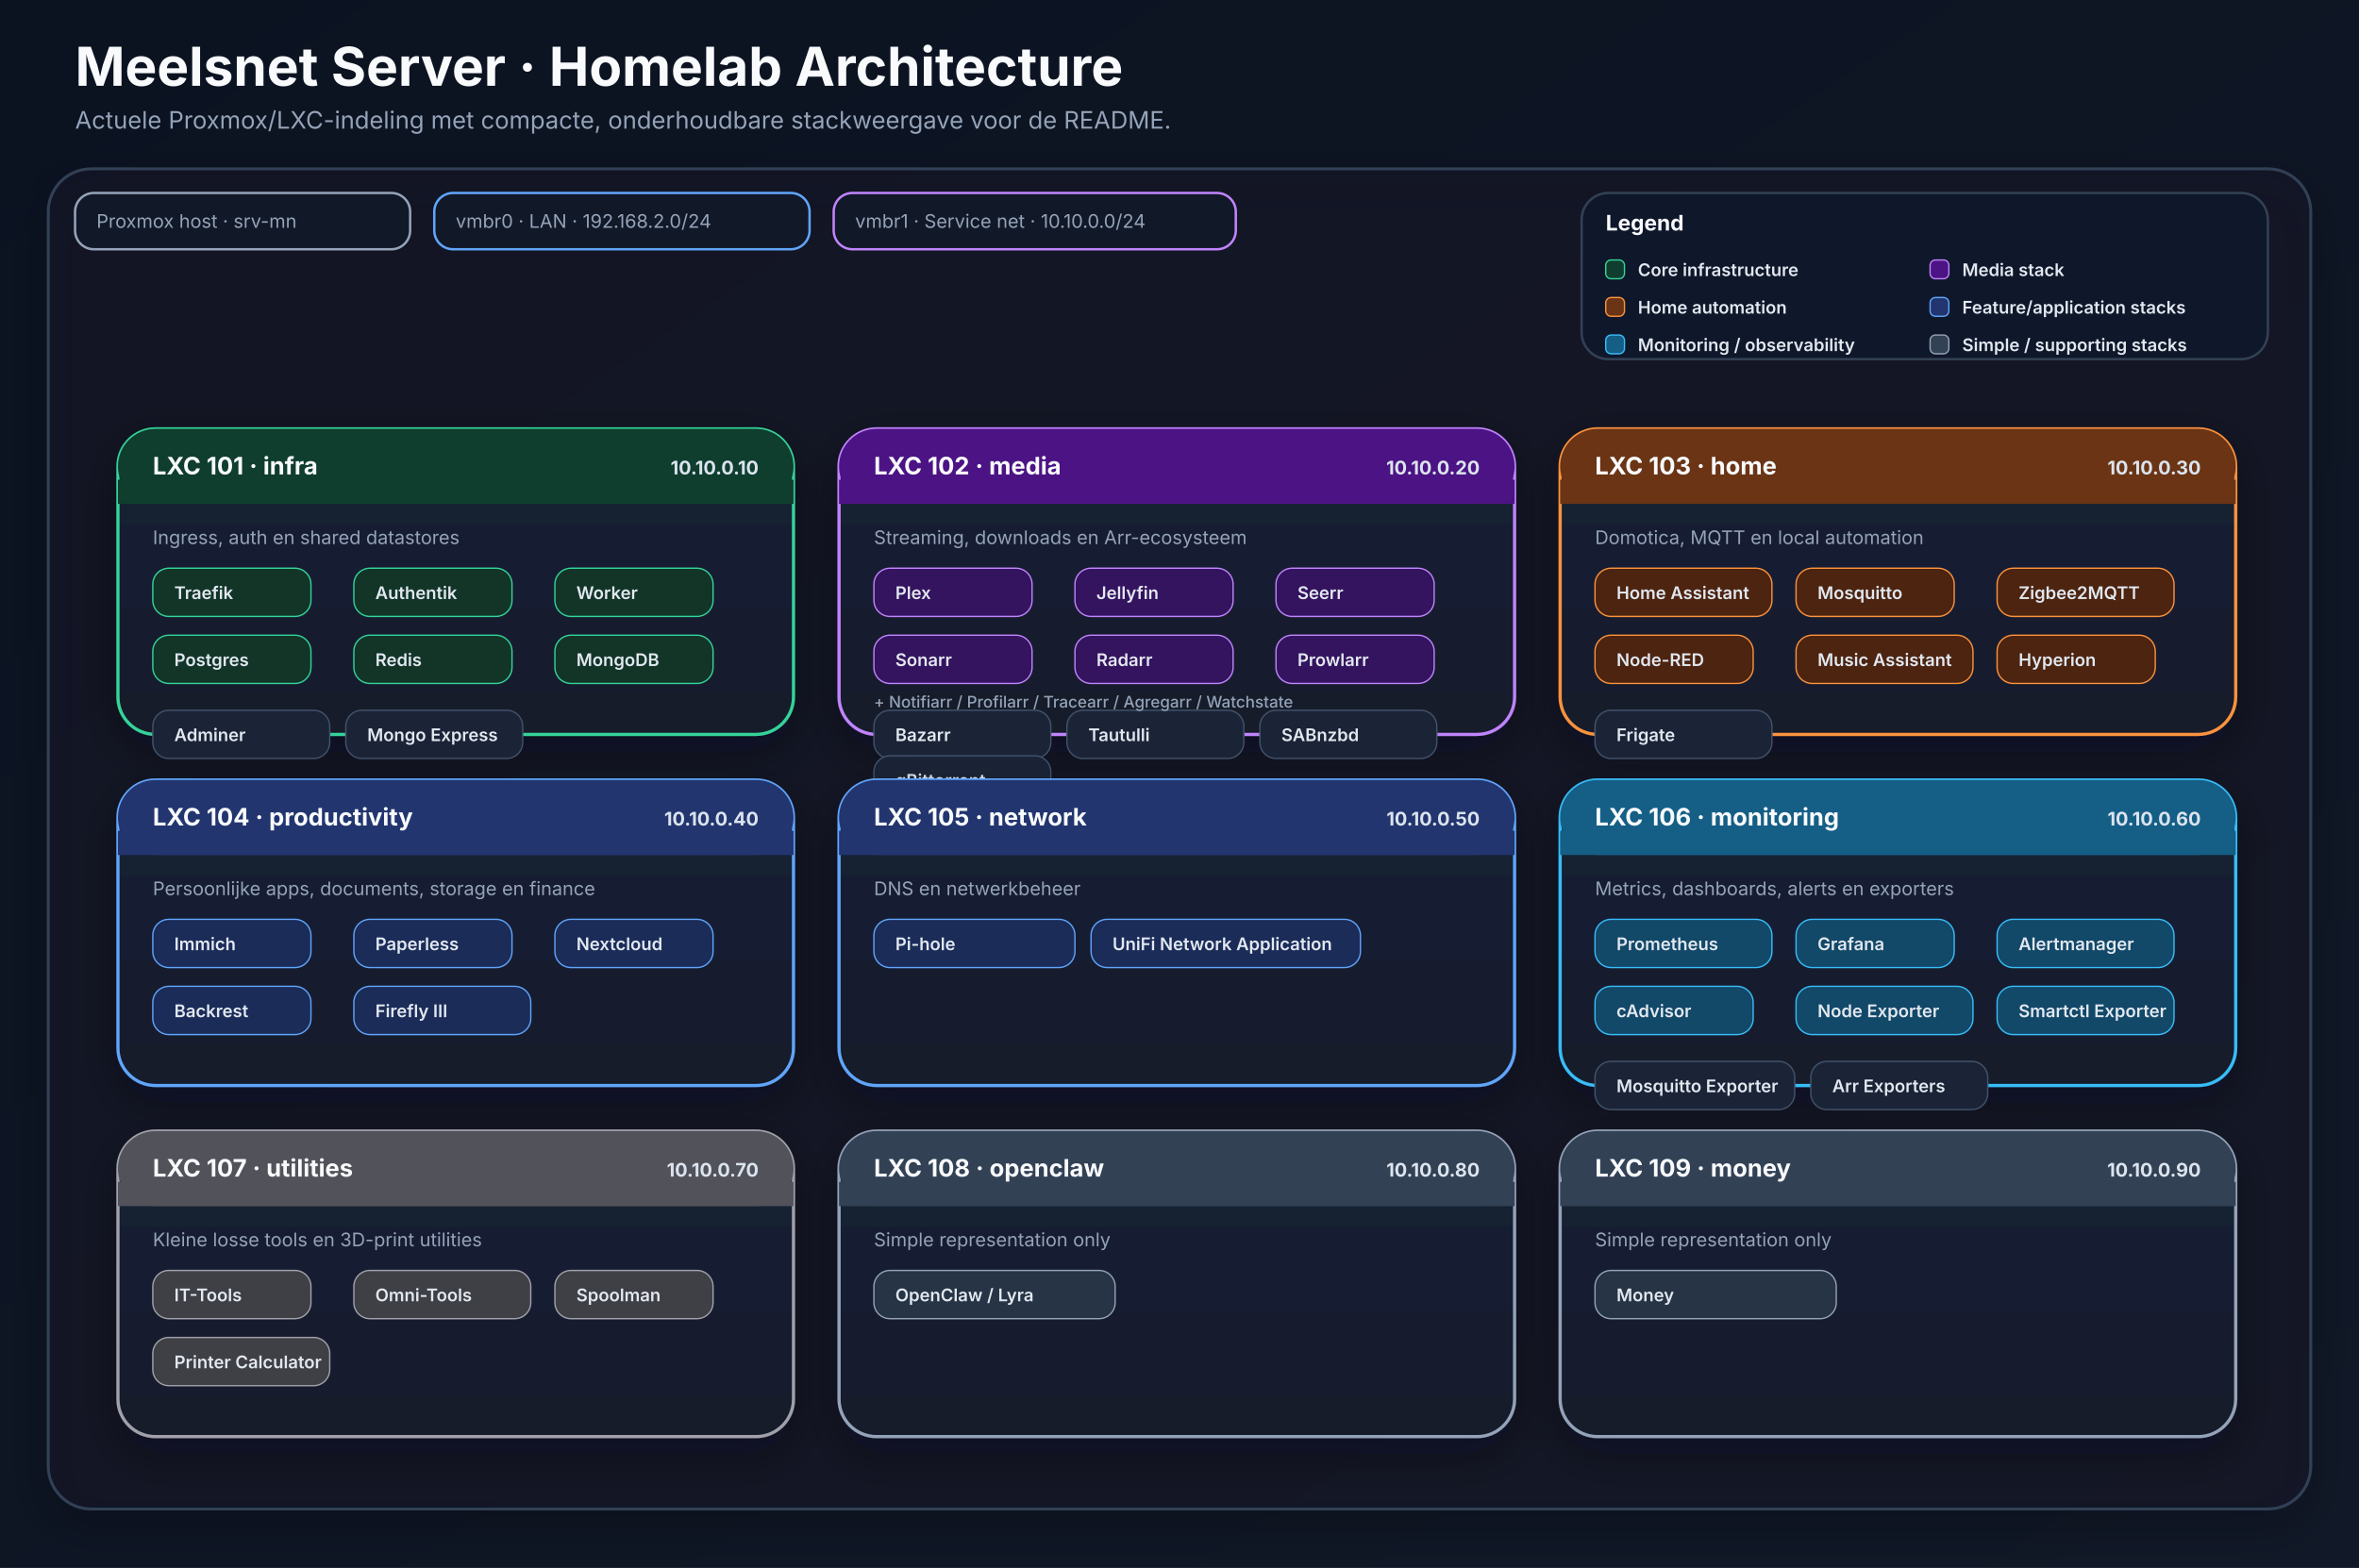
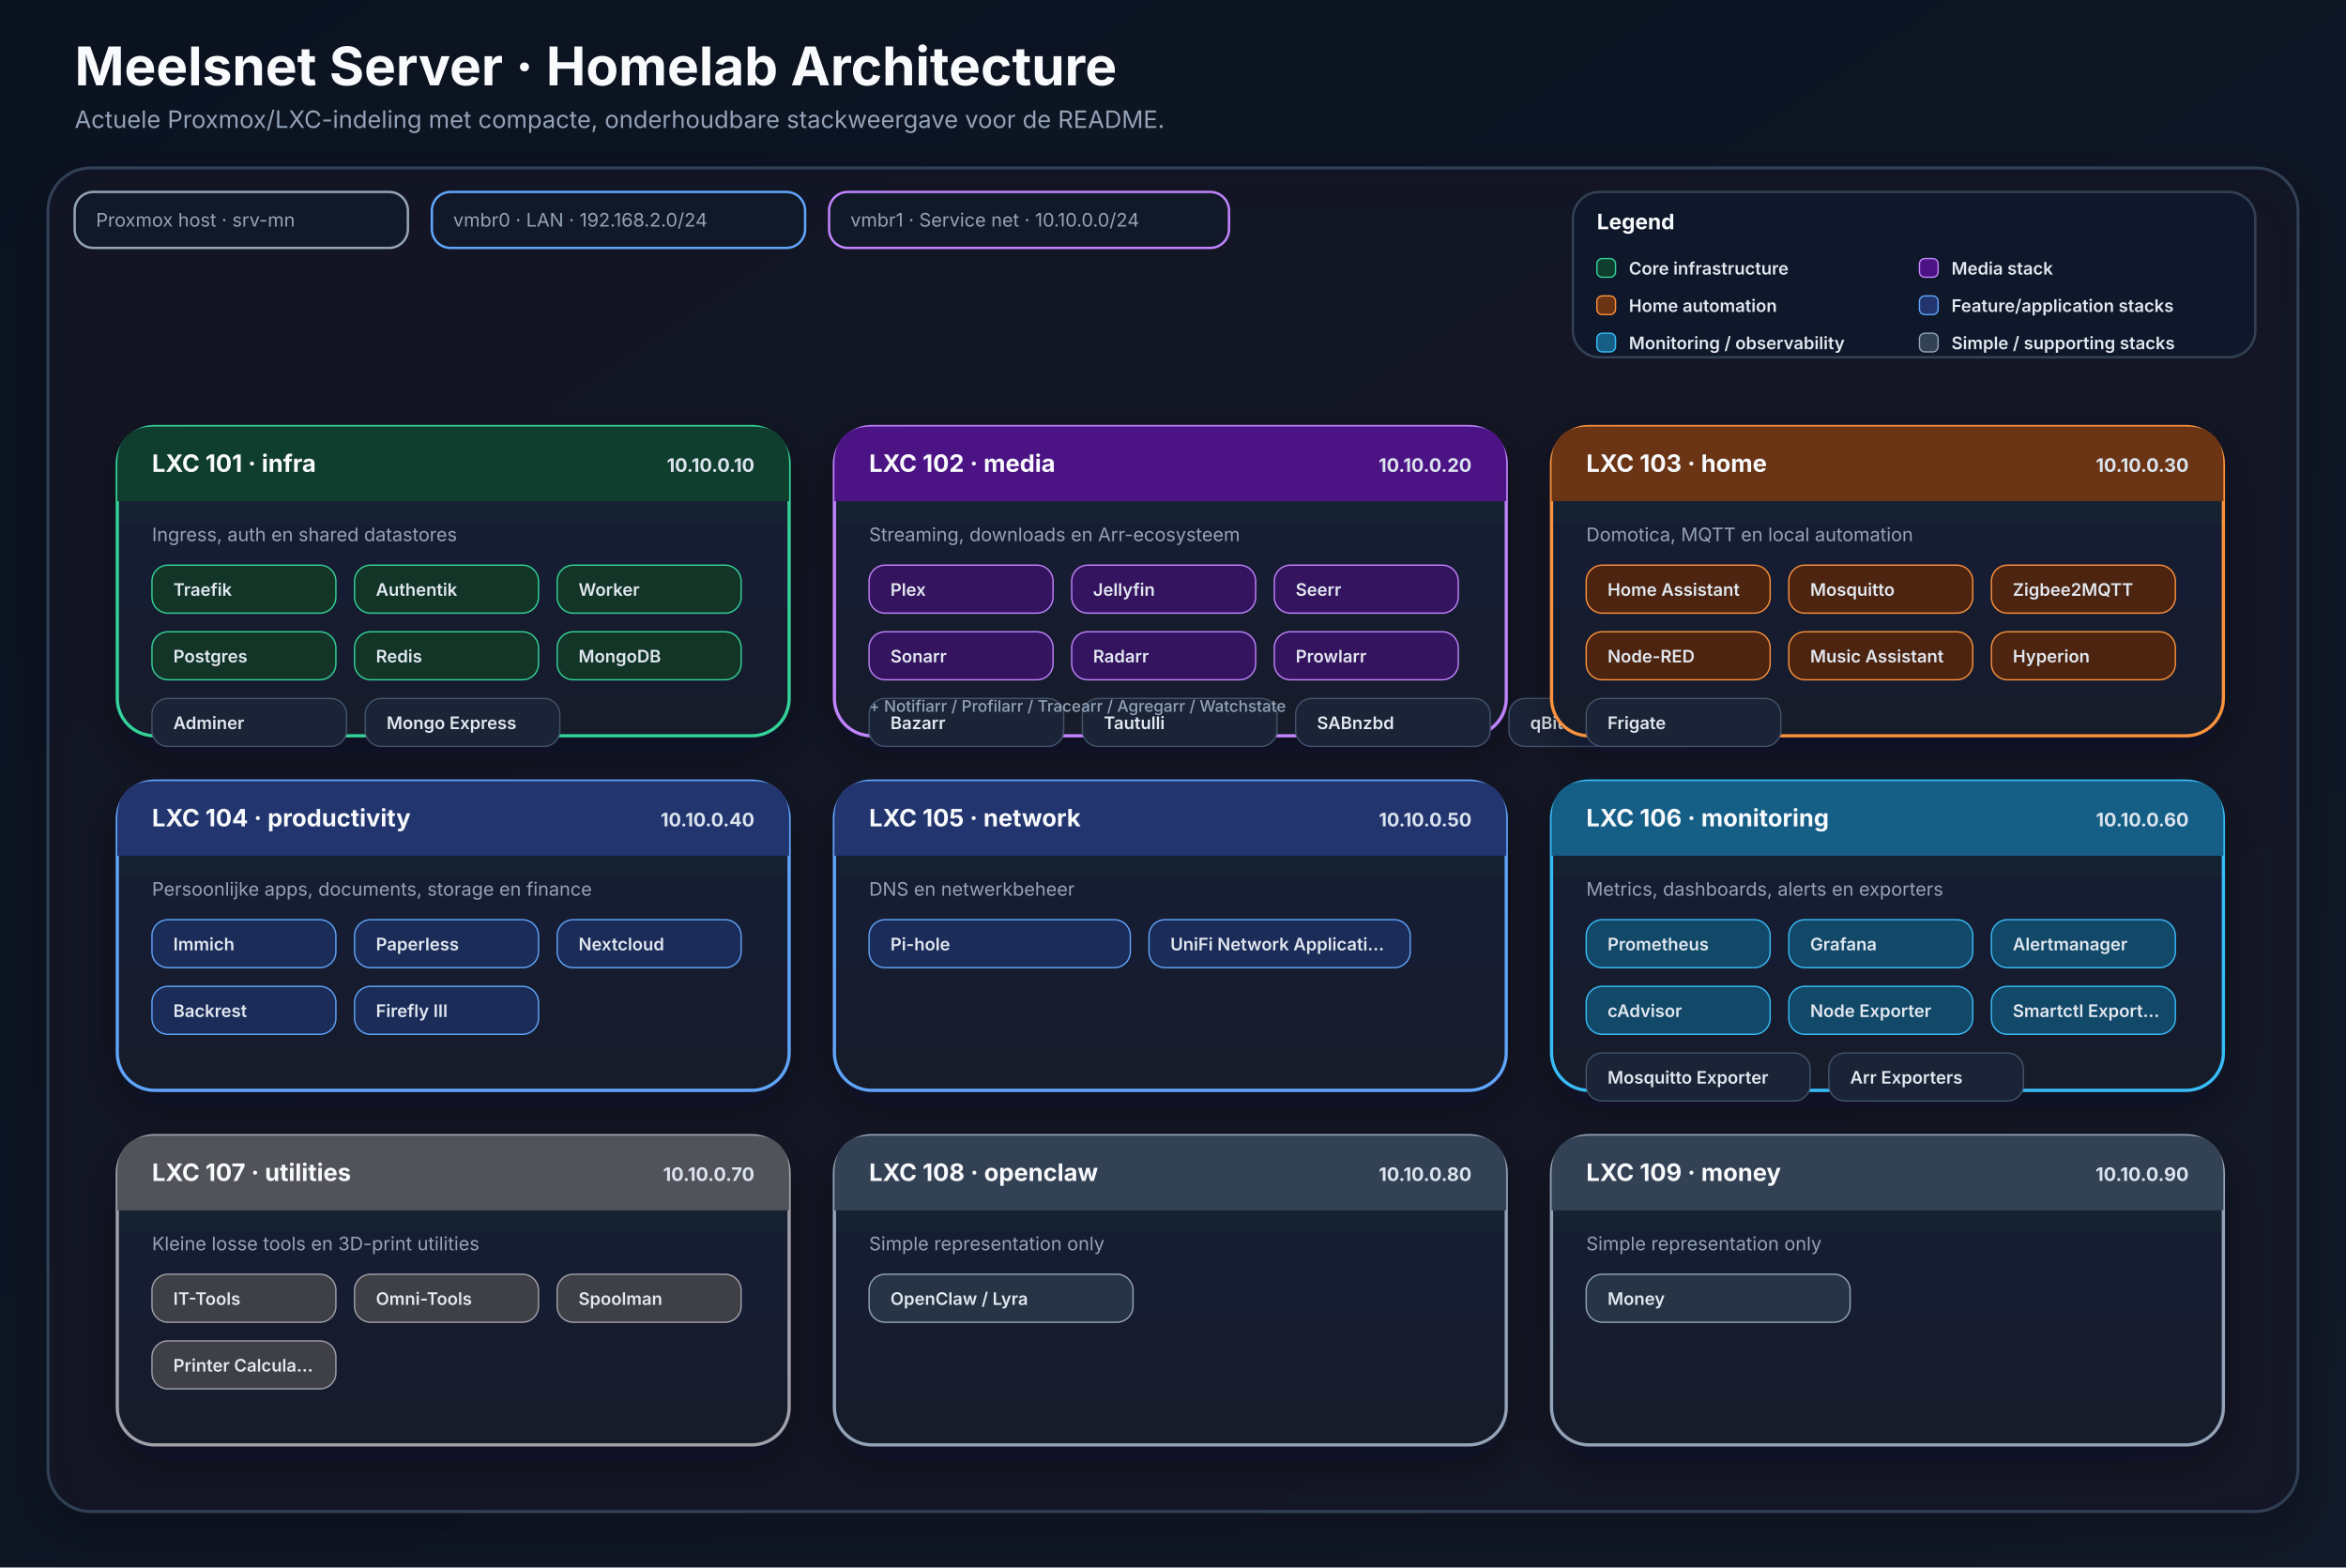
- <svg xmlns="http://www.w3.org/2000/svg" width="1760" height="1170" viewBox="0 0 1760 1170" role="img" aria-labelledby="title desc">
+ <svg xmlns="http://www.w3.org/2000/svg" width="1760" height="1176" viewBox="0 0 1760 1176" role="img" aria-labelledby="title desc">
  <defs>
    <linearGradient id="bg" x1="0" y1="0" x2="1" y2="1">
      <stop offset="0%" stop-color="#0b1220" />
      <stop offset="100%" stop-color="#111827" />
    </linearGradient>
    <linearGradient id="panel" x1="0" y1="0" x2="0" y2="1">
      <stop offset="0%" stop-color="#182236" />
      <stop offset="100%" stop-color="#121a2b" />
    </linearGradient>
    <filter id="shadow" x="-20%" y="-20%" width="140%" height="140%">
      <feDropShadow dx="0" dy="12" stdDeviation="16" flood-color="#020617" flood-opacity="0.36" />
    </filter>
    <style>
      .title1 { font: 700 40px Inter,Segoe UI,Arial,sans-serif; fill: #f8fafc; }
      .subtitle1 { font: 400 18px Inter,Segoe UI,Arial,sans-serif; fill: #94a3b8; }
      .title2 { font: 700 18px Inter,Segoe UI,Arial,sans-serif; fill: #f8fafc; }
      .meta { font: 400 14px Inter,Segoe UI,Arial,sans-serif; fill: #94a3b8; }
      .ip { font: 700 14px Inter,Segoe UI,Arial,sans-serif; fill: #dbe4ee; }
      .chip { font: 600 13px Inter,Segoe UI,Arial,sans-serif; fill: #e2e8f0; }
      .legendTitle { font: 700 16px Inter,Segoe UI,Arial,sans-serif; fill: #f8fafc; }
      .legendText { font: 600 13px Inter,Segoe UI,Arial,sans-serif; fill: #e2e8f0; }
      .note { font: 500 12px Inter,Segoe UI,Arial,sans-serif; fill: #94a3b8; }
    </style>
  </defs>
-   <rect width="1760" height="1170" fill="url(#bg)" />
+   <rect width="1760" height="1176" fill="url(#bg)" />
  <text x="56" y="64" class="title1">Meelsnet Server · Homelab Architecture</text>
  <text x="56" y="96" class="subtitle1">Actuele Proxmox/LXC-indeling met compacte, onderhoudbare stackweergave voor de README.</text>
-   <rect x="36" y="126" width="1688" height="1000" rx="32" fill="rgba(15,23,42,0.58)" stroke="#334155" stroke-width="2.2" filter="url(#shadow)" />
+   <rect x="36" y="126" width="1688" height="1008" rx="32" fill="rgba(15,23,42,0.58)" stroke="#334155" stroke-width="2.2" filter="url(#shadow)" />
  <rect x="56" y="144" width="250" height="42" rx="14" fill="#111827" stroke="#94a3b8" stroke-width="1.8" />
  <text x="72" y="170" class="meta">Proxmox host · srv-mn</text>
  <rect x="324" y="144" width="280" height="42" rx="14" fill="#111827" stroke="#60a5fa" stroke-width="1.8" />
  <text x="340" y="170" class="meta">vmbr0 · LAN · 192.168.2.0/24</text>
  <rect x="622" y="144" width="300" height="42" rx="14" fill="#111827" stroke="#c084fc" stroke-width="1.8" />
  <text x="638" y="170" class="meta">vmbr1 · Service net · 10.10.0.0/24</text>
  <rect x="1180" y="144" width="512" height="124" rx="20" fill="#0f172a" stroke="#334155" stroke-width="1.8" />
  <text x="1198" y="172" class="legendTitle">Legend</text>
  <rect x="1198" y="194" width="14" height="14" rx="4" fill="#0f3d2e" stroke="#34d399" />
  <text x="1222" y="206" class="legendText">Core infrastructure</text>
  <rect x="1440" y="194" width="14" height="14" rx="4" fill="#4c1384" stroke="#c084fc" />
  <text x="1464" y="206" class="legendText">Media stack</text>
  <rect x="1198" y="222" width="14" height="14" rx="4" fill="#6a3415" stroke="#fb923c" />
  <text x="1222" y="234" class="legendText">Home automation</text>
  <rect x="1440" y="222" width="14" height="14" rx="4" fill="#22356f" stroke="#60a5fa" />
  <text x="1464" y="234" class="legendText">Feature/application stacks</text>
  <rect x="1198" y="250" width="14" height="14" rx="4" fill="#155e86" stroke="#38bdf8" />
  <text x="1222" y="262" class="legendText">Monitoring / observability</text>
  <rect x="1440" y="250" width="14" height="14" rx="4" fill="#334155" stroke="#94a3b8" />
  <text x="1464" y="262" class="legendText">Simple / supporting stacks</text>
  <g>
-     <rect x="88" y="320" width="504" height="228" rx="28" fill="url(#panel)" stroke="#34d399" stroke-width="2.4" filter="url(#shadow)" />
-     <rect x="88" y="320" width="504" height="56" rx="28" fill="#0f3d2e" />
-     <rect x="88" y="358" width="504" height="18" fill="#0f3d2e" />
+     <rect x="88" y="320" width="504" height="232" rx="28" fill="url(#panel)" stroke="#34d399" stroke-width="2.4" filter="url(#shadow)" />
+     <path d="M 116 320 H 564 Q 592 320 592 348 V 376 H 88 V 348 Q 88 320 116 320 Z" fill="#0f3d2e" />
    <text x="114" y="354" class="title2">LXC 101 · infra</text>
    <text x="566" y="354" class="ip" text-anchor="end">10.10.0.10</text>
    <text x="114" y="406" class="meta">Ingress, auth en shared datastores</text>
-     <rect x="114" y="424" width="118" height="36" rx="12" fill="#123528" stroke="#34d399" />
+     <rect x="114" y="424" width="138" height="36" rx="12" fill="#123528" stroke="#34d399" />
    <text x="130" y="447" class="chip">Traefik</text>
-     <rect x="264" y="424" width="118" height="36" rx="12" fill="#123528" stroke="#34d399" />
-     <text x="280" y="447" class="chip">Authentik</text>
-     <rect x="414" y="424" width="118" height="36" rx="12" fill="#123528" stroke="#34d399" />
-     <text x="430" y="447" class="chip">Worker</text>
-     <rect x="114" y="474" width="118" height="36" rx="12" fill="#123528" stroke="#34d399" />
+     <rect x="266" y="424" width="138" height="36" rx="12" fill="#123528" stroke="#34d399" />
+     <text x="282" y="447" class="chip">Authentik</text>
+     <rect x="418" y="424" width="138" height="36" rx="12" fill="#123528" stroke="#34d399" />
+     <text x="434" y="447" class="chip">Worker</text>
+     <rect x="114" y="474" width="138" height="36" rx="12" fill="#123528" stroke="#34d399" />
    <text x="130" y="497" class="chip">Postgres</text>
-     <rect x="264" y="474" width="118" height="36" rx="12" fill="#123528" stroke="#34d399" />
-     <text x="280" y="497" class="chip">Redis</text>
-     <rect x="414" y="474" width="118" height="36" rx="12" fill="#123528" stroke="#34d399" />
-     <text x="430" y="497" class="chip">MongoDB</text>
-     <rect x="114" y="530" width="132" height="36" rx="12" fill="#1b2437" stroke="#42536b" />
-     <text x="130" y="553" class="chip">Adminer</text>
-     <rect x="258" y="530" width="132" height="36" rx="12" fill="#1b2437" stroke="#42536b" />
-     <text x="274" y="553" class="chip">Mongo Express</text>
-   </g>
-   <g>
-     <rect x="626" y="320" width="504" height="228" rx="28" fill="url(#panel)" stroke="#c084fc" stroke-width="2.4" filter="url(#shadow)" />
-     <rect x="626" y="320" width="504" height="56" rx="28" fill="#4c1384" />
-     <rect x="626" y="358" width="504" height="18" fill="#4c1384" />
+     <rect x="266" y="474" width="138" height="36" rx="12" fill="#123528" stroke="#34d399" />
+     <text x="282" y="497" class="chip">Redis</text>
+     <rect x="418" y="474" width="138" height="36" rx="12" fill="#123528" stroke="#34d399" />
+     <text x="434" y="497" class="chip">MongoDB</text>
+     <rect x="114" y="524" width="146" height="36" rx="12" fill="#1b2437" stroke="#42536b" />
+     <text x="130" y="547" class="chip">Adminer</text>
+     <rect x="274" y="524" width="146" height="36" rx="12" fill="#1b2437" stroke="#42536b" />
+     <text x="290" y="547" class="chip">Mongo Express</text>
+   </g>
+   <g>
+     <rect x="626" y="320" width="504" height="232" rx="28" fill="url(#panel)" stroke="#c084fc" stroke-width="2.4" filter="url(#shadow)" />
+     <path d="M 654 320 H 1102 Q 1130 320 1130 348 V 376 H 626 V 348 Q 626 320 654 320 Z" fill="#4c1384" />
    <text x="652" y="354" class="title2">LXC 102 · media</text>
    <text x="1104" y="354" class="ip" text-anchor="end">10.10.0.20</text>
    <text x="652" y="406" class="meta">Streaming, downloads en Arr-ecosysteem</text>
-     <rect x="652" y="424" width="118" height="36" rx="12" fill="#34135f" stroke="#c084fc" />
+     <rect x="652" y="424" width="138" height="36" rx="12" fill="#34135f" stroke="#c084fc" />
    <text x="668" y="447" class="chip">Plex</text>
-     <rect x="802" y="424" width="118" height="36" rx="12" fill="#34135f" stroke="#c084fc" />
-     <text x="818" y="447" class="chip">Jellyfin</text>
-     <rect x="952" y="424" width="118" height="36" rx="12" fill="#34135f" stroke="#c084fc" />
-     <text x="968" y="447" class="chip">Seerr</text>
-     <rect x="652" y="474" width="118" height="36" rx="12" fill="#34135f" stroke="#c084fc" />
+     <rect x="804" y="424" width="138" height="36" rx="12" fill="#34135f" stroke="#c084fc" />
+     <text x="820" y="447" class="chip">Jellyfin</text>
+     <rect x="956" y="424" width="138" height="36" rx="12" fill="#34135f" stroke="#c084fc" />
+     <text x="972" y="447" class="chip">Seerr</text>
+     <rect x="652" y="474" width="138" height="36" rx="12" fill="#34135f" stroke="#c084fc" />
    <text x="668" y="497" class="chip">Sonarr</text>
-     <rect x="802" y="474" width="118" height="36" rx="12" fill="#34135f" stroke="#c084fc" />
-     <text x="818" y="497" class="chip">Radarr</text>
-     <rect x="952" y="474" width="118" height="36" rx="12" fill="#34135f" stroke="#c084fc" />
-     <text x="968" y="497" class="chip">Prowlarr</text>
-     <rect x="652" y="530" width="132" height="36" rx="12" fill="#1b2437" stroke="#42536b" />
-     <text x="668" y="553" class="chip">Bazarr</text>
-     <rect x="796" y="530" width="132" height="36" rx="12" fill="#1b2437" stroke="#42536b" />
-     <text x="812" y="553" class="chip">Tautulli</text>
-     <rect x="940" y="530" width="132" height="36" rx="12" fill="#1b2437" stroke="#42536b" />
-     <text x="956" y="553" class="chip">SABnzbd</text>
-     <rect x="652" y="564" width="132" height="36" rx="12" fill="#1b2437" stroke="#42536b" />
-     <text x="668" y="587" class="chip">qBittorrent</text>
-     <text x="652" y="528" class="note">+ Notifiarr / Profilarr / Tracearr / Agregarr / Watchstate</text>
-   </g>
-   <g>
-     <rect x="1164" y="320" width="504" height="228" rx="28" fill="url(#panel)" stroke="#fb923c" stroke-width="2.4" filter="url(#shadow)" />
-     <rect x="1164" y="320" width="504" height="56" rx="28" fill="#6a3415" />
-     <rect x="1164" y="358" width="504" height="18" fill="#6a3415" />
+     <rect x="804" y="474" width="138" height="36" rx="12" fill="#34135f" stroke="#c084fc" />
+     <text x="820" y="497" class="chip">Radarr</text>
+     <rect x="956" y="474" width="138" height="36" rx="12" fill="#34135f" stroke="#c084fc" />
+     <text x="972" y="497" class="chip">Prowlarr</text>
+     <rect x="652" y="524" width="146" height="36" rx="12" fill="#1b2437" stroke="#42536b" />
+     <text x="668" y="547" class="chip">Bazarr</text>
+     <rect x="812" y="524" width="146" height="36" rx="12" fill="#1b2437" stroke="#42536b" />
+     <text x="828" y="547" class="chip">Tautulli</text>
+     <rect x="972" y="524" width="146" height="36" rx="12" fill="#1b2437" stroke="#42536b" />
+     <text x="988" y="547" class="chip">SABnzbd</text>
+     <rect x="1132" y="524" width="146" height="36" rx="12" fill="#1b2437" stroke="#42536b" />
+     <text x="1148" y="547" class="chip">qBittorrent</text>
+     <text x="652" y="534" class="note">+ Notifiarr / Profilarr / Tracearr / Agregarr / Watchstate</text>
+   </g>
+   <g>
+     <rect x="1164" y="320" width="504" height="232" rx="28" fill="url(#panel)" stroke="#fb923c" stroke-width="2.4" filter="url(#shadow)" />
+     <path d="M 1192 320 H 1640 Q 1668 320 1668 348 V 376 H 1164 V 348 Q 1164 320 1192 320 Z" fill="#6a3415" />
    <text x="1190" y="354" class="title2">LXC 103 · home</text>
    <text x="1642" y="354" class="ip" text-anchor="end">10.10.0.30</text>
    <text x="1190" y="406" class="meta">Domotica, MQTT en local automation</text>
-     <rect x="1190" y="424" width="132" height="36" rx="12" fill="#4c2410" stroke="#fb923c" />
+     <rect x="1190" y="424" width="138" height="36" rx="12" fill="#4c2410" stroke="#fb923c" />
    <text x="1206" y="447" class="chip">Home Assistant</text>
-     <rect x="1340" y="424" width="118" height="36" rx="12" fill="#4c2410" stroke="#fb923c" />
-     <text x="1356" y="447" class="chip">Mosquitto</text>
-     <rect x="1490" y="424" width="132" height="36" rx="12" fill="#4c2410" stroke="#fb923c" />
-     <text x="1506" y="447" class="chip">Zigbee2MQTT</text>
-     <rect x="1190" y="474" width="118" height="36" rx="12" fill="#4c2410" stroke="#fb923c" />
+     <rect x="1342" y="424" width="138" height="36" rx="12" fill="#4c2410" stroke="#fb923c" />
+     <text x="1358" y="447" class="chip">Mosquitto</text>
+     <rect x="1494" y="424" width="138" height="36" rx="12" fill="#4c2410" stroke="#fb923c" />
+     <text x="1510" y="447" class="chip">Zigbee2MQTT</text>
+     <rect x="1190" y="474" width="138" height="36" rx="12" fill="#4c2410" stroke="#fb923c" />
    <text x="1206" y="497" class="chip">Node-RED</text>
-     <rect x="1340" y="474" width="132" height="36" rx="12" fill="#4c2410" stroke="#fb923c" />
-     <text x="1356" y="497" class="chip">Music Assistant</text>
-     <rect x="1490" y="474" width="118" height="36" rx="12" fill="#4c2410" stroke="#fb923c" />
-     <text x="1506" y="497" class="chip">Hyperion</text>
-     <rect x="1190" y="530" width="132" height="36" rx="12" fill="#1b2437" stroke="#42536b" />
-     <text x="1206" y="553" class="chip">Frigate</text>
-   </g>
-   <g>
-     <rect x="88" y="582" width="504" height="228" rx="28" fill="url(#panel)" stroke="#60a5fa" stroke-width="2.4" filter="url(#shadow)" />
-     <rect x="88" y="582" width="504" height="56" rx="28" fill="#22356f" />
-     <rect x="88" y="620" width="504" height="18" fill="#22356f" />
-     <text x="114" y="616" class="title2">LXC 104 · productivity</text>
-     <text x="566" y="616" class="ip" text-anchor="end">10.10.0.40</text>
-     <text x="114" y="668" class="meta">Persoonlijke apps, documents, storage en finance</text>
-     <rect x="114" y="686" width="118" height="36" rx="12" fill="#1b2c59" stroke="#60a5fa" />
-     <text x="130" y="709" class="chip">Immich</text>
-     <rect x="264" y="686" width="118" height="36" rx="12" fill="#1b2c59" stroke="#60a5fa" />
-     <text x="280" y="709" class="chip">Paperless</text>
-     <rect x="414" y="686" width="118" height="36" rx="12" fill="#1b2c59" stroke="#60a5fa" />
-     <text x="430" y="709" class="chip">Nextcloud</text>
-     <rect x="114" y="736" width="118" height="36" rx="12" fill="#1b2c59" stroke="#60a5fa" />
-     <text x="130" y="759" class="chip">Backrest</text>
-     <rect x="264" y="736" width="132" height="36" rx="12" fill="#1b2c59" stroke="#60a5fa" />
-     <text x="280" y="759" class="chip">Firefly III</text>
-   </g>
-   <g>
-     <rect x="626" y="582" width="504" height="228" rx="28" fill="url(#panel)" stroke="#60a5fa" stroke-width="2.4" filter="url(#shadow)" />
-     <rect x="626" y="582" width="504" height="56" rx="28" fill="#22356f" />
-     <rect x="626" y="620" width="504" height="18" fill="#22356f" />
-     <text x="652" y="616" class="title2">LXC 105 · network</text>
-     <text x="1104" y="616" class="ip" text-anchor="end">10.10.0.50</text>
-     <text x="652" y="668" class="meta">DNS en netwerkbeheer</text>
-     <rect x="652" y="686" width="150" height="36" rx="12" fill="#1b2c59" stroke="#60a5fa" />
-     <text x="668" y="709" class="chip">Pi-hole</text>
-     <rect x="814" y="686" width="201" height="36" rx="12" fill="#1b2c59" stroke="#60a5fa" />
-     <text x="830" y="709" class="chip">UniFi Network Application</text>
-   </g>
-   <g>
-     <rect x="1164" y="582" width="504" height="228" rx="28" fill="url(#panel)" stroke="#38bdf8" stroke-width="2.4" filter="url(#shadow)" />
-     <rect x="1164" y="582" width="504" height="56" rx="28" fill="#155e86" />
-     <rect x="1164" y="620" width="504" height="18" fill="#155e86" />
-     <text x="1190" y="616" class="title2">LXC 106 · monitoring</text>
-     <text x="1642" y="616" class="ip" text-anchor="end">10.10.0.60</text>
-     <text x="1190" y="668" class="meta">Metrics, dashboards, alerts en exporters</text>
-     <rect x="1190" y="686" width="132" height="36" rx="12" fill="#124868" stroke="#38bdf8" />
-     <text x="1206" y="709" class="chip">Prometheus</text>
-     <rect x="1340" y="686" width="118" height="36" rx="12" fill="#124868" stroke="#38bdf8" />
-     <text x="1356" y="709" class="chip">Grafana</text>
-     <rect x="1490" y="686" width="132" height="36" rx="12" fill="#124868" stroke="#38bdf8" />
-     <text x="1506" y="709" class="chip">Alertmanager</text>
-     <rect x="1190" y="736" width="118" height="36" rx="12" fill="#124868" stroke="#38bdf8" />
-     <text x="1206" y="759" class="chip">cAdvisor</text>
-     <rect x="1340" y="736" width="132" height="36" rx="12" fill="#124868" stroke="#38bdf8" />
-     <text x="1356" y="759" class="chip">Node Exporter</text>
-     <rect x="1490" y="736" width="132" height="36" rx="12" fill="#124868" stroke="#38bdf8" />
-     <text x="1506" y="759" class="chip">Smartctl Exporter</text>
-     <rect x="1190" y="792" width="149" height="36" rx="12" fill="#1b2437" stroke="#42536b" />
-     <text x="1206" y="815" class="chip">Mosquitto Exporter</text>
-     <rect x="1351" y="792" width="132" height="36" rx="12" fill="#1b2437" stroke="#42536b" />
-     <text x="1367" y="815" class="chip">Arr Exporters</text>
-   </g>
-   <g>
-     <rect x="88" y="844" width="504" height="228" rx="28" fill="url(#panel)" stroke="#a1a1aa" stroke-width="2.4" filter="url(#shadow)" />
-     <rect x="88" y="844" width="504" height="56" rx="28" fill="#52525b" />
-     <rect x="88" y="882" width="504" height="18" fill="#52525b" />
-     <text x="114" y="878" class="title2">LXC 107 · utilities</text>
-     <text x="566" y="878" class="ip" text-anchor="end">10.10.0.70</text>
-     <text x="114" y="930" class="meta">Kleine losse tools en 3D-print utilities</text>
-     <rect x="114" y="948" width="118" height="36" rx="12" fill="#3f3f46" stroke="#a1a1aa" />
-     <text x="130" y="971" class="chip">IT-Tools</text>
-     <rect x="264" y="948" width="132" height="36" rx="12" fill="#3f3f46" stroke="#a1a1aa" />
-     <text x="280" y="971" class="chip">Omni-Tools</text>
-     <rect x="414" y="948" width="118" height="36" rx="12" fill="#3f3f46" stroke="#a1a1aa" />
-     <text x="430" y="971" class="chip">Spoolman</text>
-     <rect x="114" y="998" width="132" height="36" rx="12" fill="#3f3f46" stroke="#a1a1aa" />
-     <text x="130" y="1021" class="chip">Printer Calculator</text>
-   </g>
-   <g>
-     <rect x="626" y="844" width="504" height="228" rx="28" fill="url(#panel)" stroke="#94a3b8" stroke-width="2.4" filter="url(#shadow)" />
-     <rect x="626" y="844" width="504" height="56" rx="28" fill="#334155" />
-     <rect x="626" y="882" width="504" height="18" fill="#334155" />
-     <text x="652" y="878" class="title2">LXC 108 · openclaw</text>
-     <text x="1104" y="878" class="ip" text-anchor="end">10.10.0.80</text>
-     <text x="652" y="930" class="meta">Simple representation only</text>
-     <rect x="652" y="948" width="180" height="36" rx="12" fill="#263445" stroke="#94a3b8" />
-     <text x="668" y="971" class="chip">OpenClaw / Lyra</text>
-   </g>
-   <g>
-     <rect x="1164" y="844" width="504" height="228" rx="28" fill="url(#panel)" stroke="#94a3b8" stroke-width="2.4" filter="url(#shadow)" />
-     <rect x="1164" y="844" width="504" height="56" rx="28" fill="#334155" />
-     <rect x="1164" y="882" width="504" height="18" fill="#334155" />
-     <text x="1190" y="878" class="title2">LXC 109 · money</text>
-     <text x="1642" y="878" class="ip" text-anchor="end">10.10.0.90</text>
-     <text x="1190" y="930" class="meta">Simple representation only</text>
-     <rect x="1190" y="948" width="180" height="36" rx="12" fill="#263445" stroke="#94a3b8" />
-     <text x="1206" y="971" class="chip">Money</text>
+     <rect x="1342" y="474" width="138" height="36" rx="12" fill="#4c2410" stroke="#fb923c" />
+     <text x="1358" y="497" class="chip">Music Assistant</text>
+     <rect x="1494" y="474" width="138" height="36" rx="12" fill="#4c2410" stroke="#fb923c" />
+     <text x="1510" y="497" class="chip">Hyperion</text>
+     <rect x="1190" y="524" width="146" height="36" rx="12" fill="#1b2437" stroke="#42536b" />
+     <text x="1206" y="547" class="chip">Frigate</text>
+   </g>
+   <g>
+     <rect x="88" y="586" width="504" height="232" rx="28" fill="url(#panel)" stroke="#60a5fa" stroke-width="2.4" filter="url(#shadow)" />
+     <path d="M 116 586 H 564 Q 592 586 592 614 V 642 H 88 V 614 Q 88 586 116 586 Z" fill="#22356f" />
+     <text x="114" y="620" class="title2">LXC 104 · productivity</text>
+     <text x="566" y="620" class="ip" text-anchor="end">10.10.0.40</text>
+     <text x="114" y="672" class="meta">Persoonlijke apps, documents, storage en finance</text>
+     <rect x="114" y="690" width="138" height="36" rx="12" fill="#1b2c59" stroke="#60a5fa" />
+     <text x="130" y="713" class="chip">Immich</text>
+     <rect x="266" y="690" width="138" height="36" rx="12" fill="#1b2c59" stroke="#60a5fa" />
+     <text x="282" y="713" class="chip">Paperless</text>
+     <rect x="418" y="690" width="138" height="36" rx="12" fill="#1b2c59" stroke="#60a5fa" />
+     <text x="434" y="713" class="chip">Nextcloud</text>
+     <rect x="114" y="740" width="138" height="36" rx="12" fill="#1b2c59" stroke="#60a5fa" />
+     <text x="130" y="763" class="chip">Backrest</text>
+     <rect x="266" y="740" width="138" height="36" rx="12" fill="#1b2c59" stroke="#60a5fa" />
+     <text x="282" y="763" class="chip">Firefly III</text>
+   </g>
+   <g>
+     <rect x="626" y="586" width="504" height="232" rx="28" fill="url(#panel)" stroke="#60a5fa" stroke-width="2.4" filter="url(#shadow)" />
+     <path d="M 654 586 H 1102 Q 1130 586 1130 614 V 642 H 626 V 614 Q 626 586 654 586 Z" fill="#22356f" />
+     <text x="652" y="620" class="title2">LXC 105 · network</text>
+     <text x="1104" y="620" class="ip" text-anchor="end">10.10.0.50</text>
+     <text x="652" y="672" class="meta">DNS en netwerkbeheer</text>
+     <rect x="652" y="690" width="196" height="36" rx="12" fill="#1b2c59" stroke="#60a5fa" />
+     <text x="668" y="713" class="chip">Pi-hole</text>
+     <rect x="862" y="690" width="196" height="36" rx="12" fill="#1b2c59" stroke="#60a5fa" />
+     <text x="878" y="713" class="chip">UniFi Network Applicati…</text>
+   </g>
+   <g>
+     <rect x="1164" y="586" width="504" height="232" rx="28" fill="url(#panel)" stroke="#38bdf8" stroke-width="2.4" filter="url(#shadow)" />
+     <path d="M 1192 586 H 1640 Q 1668 586 1668 614 V 642 H 1164 V 614 Q 1164 586 1192 586 Z" fill="#155e86" />
+     <text x="1190" y="620" class="title2">LXC 106 · monitoring</text>
+     <text x="1642" y="620" class="ip" text-anchor="end">10.10.0.60</text>
+     <text x="1190" y="672" class="meta">Metrics, dashboards, alerts en exporters</text>
+     <rect x="1190" y="690" width="138" height="36" rx="12" fill="#124868" stroke="#38bdf8" />
+     <text x="1206" y="713" class="chip">Prometheus</text>
+     <rect x="1342" y="690" width="138" height="36" rx="12" fill="#124868" stroke="#38bdf8" />
+     <text x="1358" y="713" class="chip">Grafana</text>
+     <rect x="1494" y="690" width="138" height="36" rx="12" fill="#124868" stroke="#38bdf8" />
+     <text x="1510" y="713" class="chip">Alertmanager</text>
+     <rect x="1190" y="740" width="138" height="36" rx="12" fill="#124868" stroke="#38bdf8" />
+     <text x="1206" y="763" class="chip">cAdvisor</text>
+     <rect x="1342" y="740" width="138" height="36" rx="12" fill="#124868" stroke="#38bdf8" />
+     <text x="1358" y="763" class="chip">Node Exporter</text>
+     <rect x="1494" y="740" width="138" height="36" rx="12" fill="#124868" stroke="#38bdf8" />
+     <text x="1510" y="763" class="chip">Smartctl Export…</text>
+     <rect x="1190" y="790" width="168" height="36" rx="12" fill="#1b2437" stroke="#42536b" />
+     <text x="1206" y="813" class="chip">Mosquitto Exporter</text>
+     <rect x="1372" y="790" width="146" height="36" rx="12" fill="#1b2437" stroke="#42536b" />
+     <text x="1388" y="813" class="chip">Arr Exporters</text>
+   </g>
+   <g>
+     <rect x="88" y="852" width="504" height="232" rx="28" fill="url(#panel)" stroke="#a1a1aa" stroke-width="2.4" filter="url(#shadow)" />
+     <path d="M 116 852 H 564 Q 592 852 592 880 V 908 H 88 V 880 Q 88 852 116 852 Z" fill="#52525b" />
+     <text x="114" y="886" class="title2">LXC 107 · utilities</text>
+     <text x="566" y="886" class="ip" text-anchor="end">10.10.0.70</text>
+     <text x="114" y="938" class="meta">Kleine losse tools en 3D-print utilities</text>
+     <rect x="114" y="956" width="138" height="36" rx="12" fill="#3f3f46" stroke="#a1a1aa" />
+     <text x="130" y="979" class="chip">IT-Tools</text>
+     <rect x="266" y="956" width="138" height="36" rx="12" fill="#3f3f46" stroke="#a1a1aa" />
+     <text x="282" y="979" class="chip">Omni-Tools</text>
+     <rect x="418" y="956" width="138" height="36" rx="12" fill="#3f3f46" stroke="#a1a1aa" />
+     <text x="434" y="979" class="chip">Spoolman</text>
+     <rect x="114" y="1006" width="138" height="36" rx="12" fill="#3f3f46" stroke="#a1a1aa" />
+     <text x="130" y="1029" class="chip">Printer Calcula…</text>
+   </g>
+   <g>
+     <rect x="626" y="852" width="504" height="232" rx="28" fill="url(#panel)" stroke="#94a3b8" stroke-width="2.4" filter="url(#shadow)" />
+     <path d="M 654 852 H 1102 Q 1130 852 1130 880 V 908 H 626 V 880 Q 626 852 654 852 Z" fill="#334155" />
+     <text x="652" y="886" class="title2">LXC 108 · openclaw</text>
+     <text x="1104" y="886" class="ip" text-anchor="end">10.10.0.80</text>
+     <text x="652" y="938" class="meta">Simple representation only</text>
+     <rect x="652" y="956" width="198" height="36" rx="12" fill="#263445" stroke="#94a3b8" />
+     <text x="668" y="979" class="chip">OpenClaw / Lyra</text>
+   </g>
+   <g>
+     <rect x="1164" y="852" width="504" height="232" rx="28" fill="url(#panel)" stroke="#94a3b8" stroke-width="2.4" filter="url(#shadow)" />
+     <path d="M 1192 852 H 1640 Q 1668 852 1668 880 V 908 H 1164 V 880 Q 1164 852 1192 852 Z" fill="#334155" />
+     <text x="1190" y="886" class="title2">LXC 109 · money</text>
+     <text x="1642" y="886" class="ip" text-anchor="end">10.10.0.90</text>
+     <text x="1190" y="938" class="meta">Simple representation only</text>
+     <rect x="1190" y="956" width="198" height="36" rx="12" fill="#263445" stroke="#94a3b8" />
+     <text x="1206" y="979" class="chip">Money</text>
  </g>
</svg>
